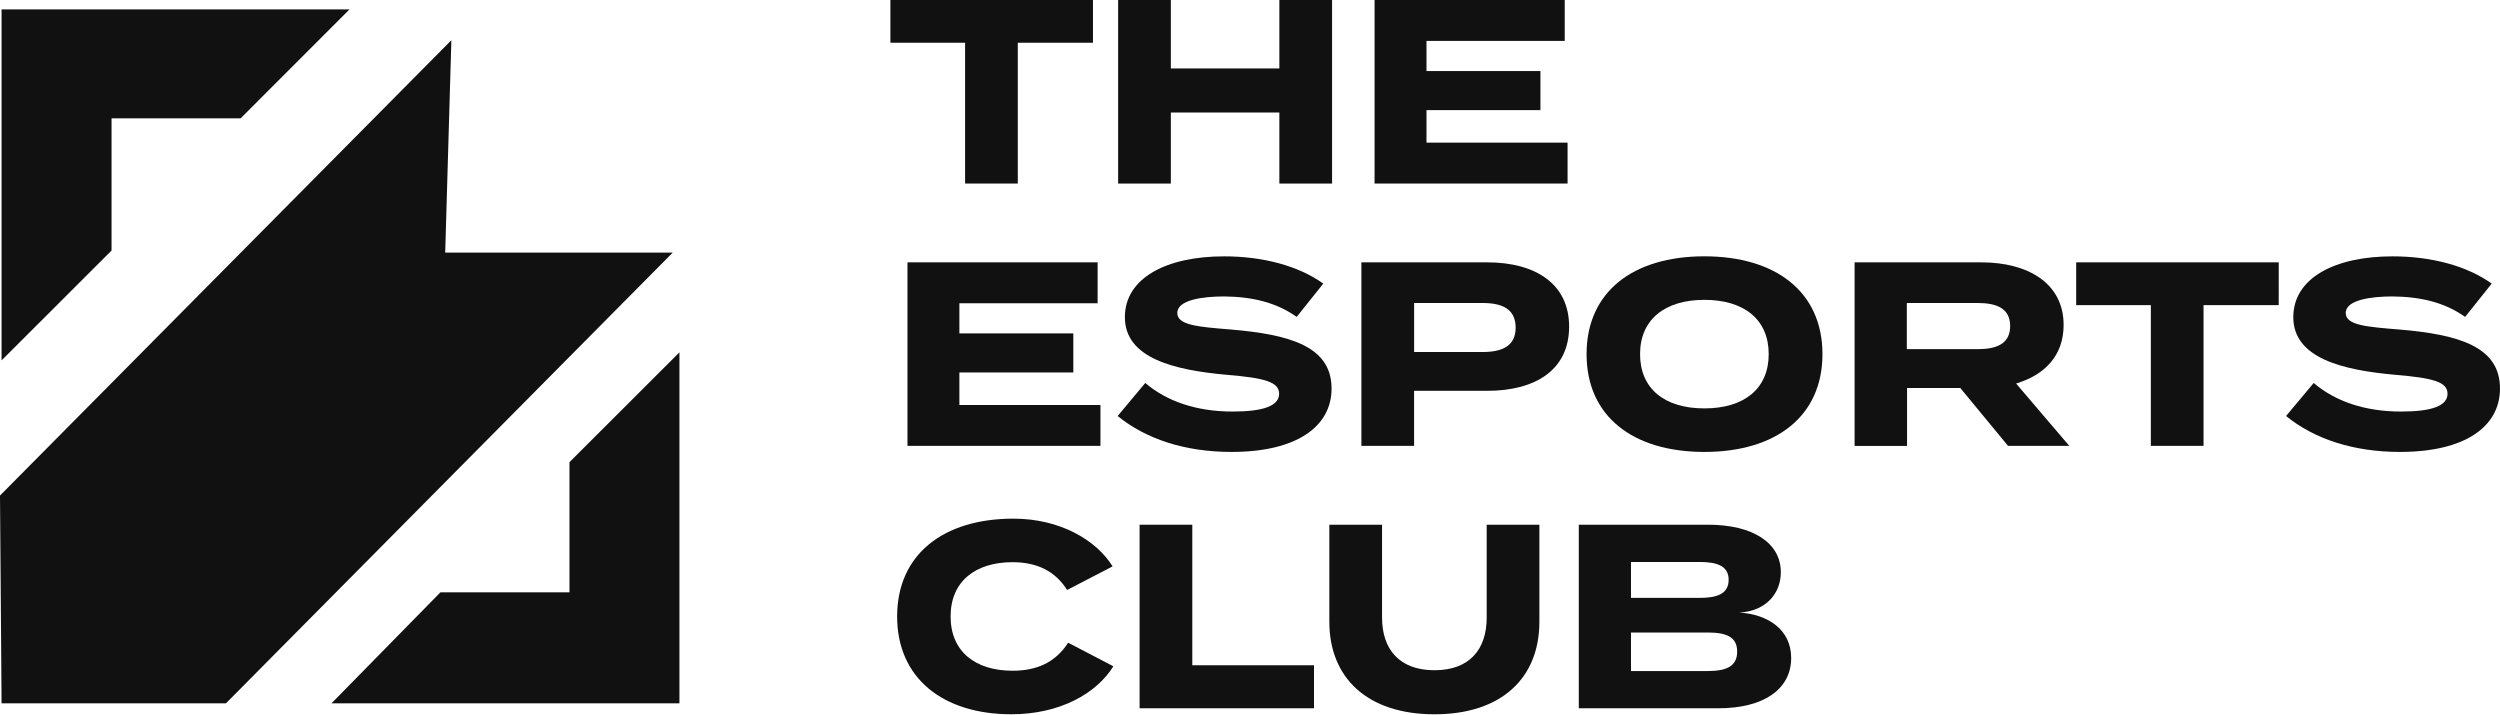
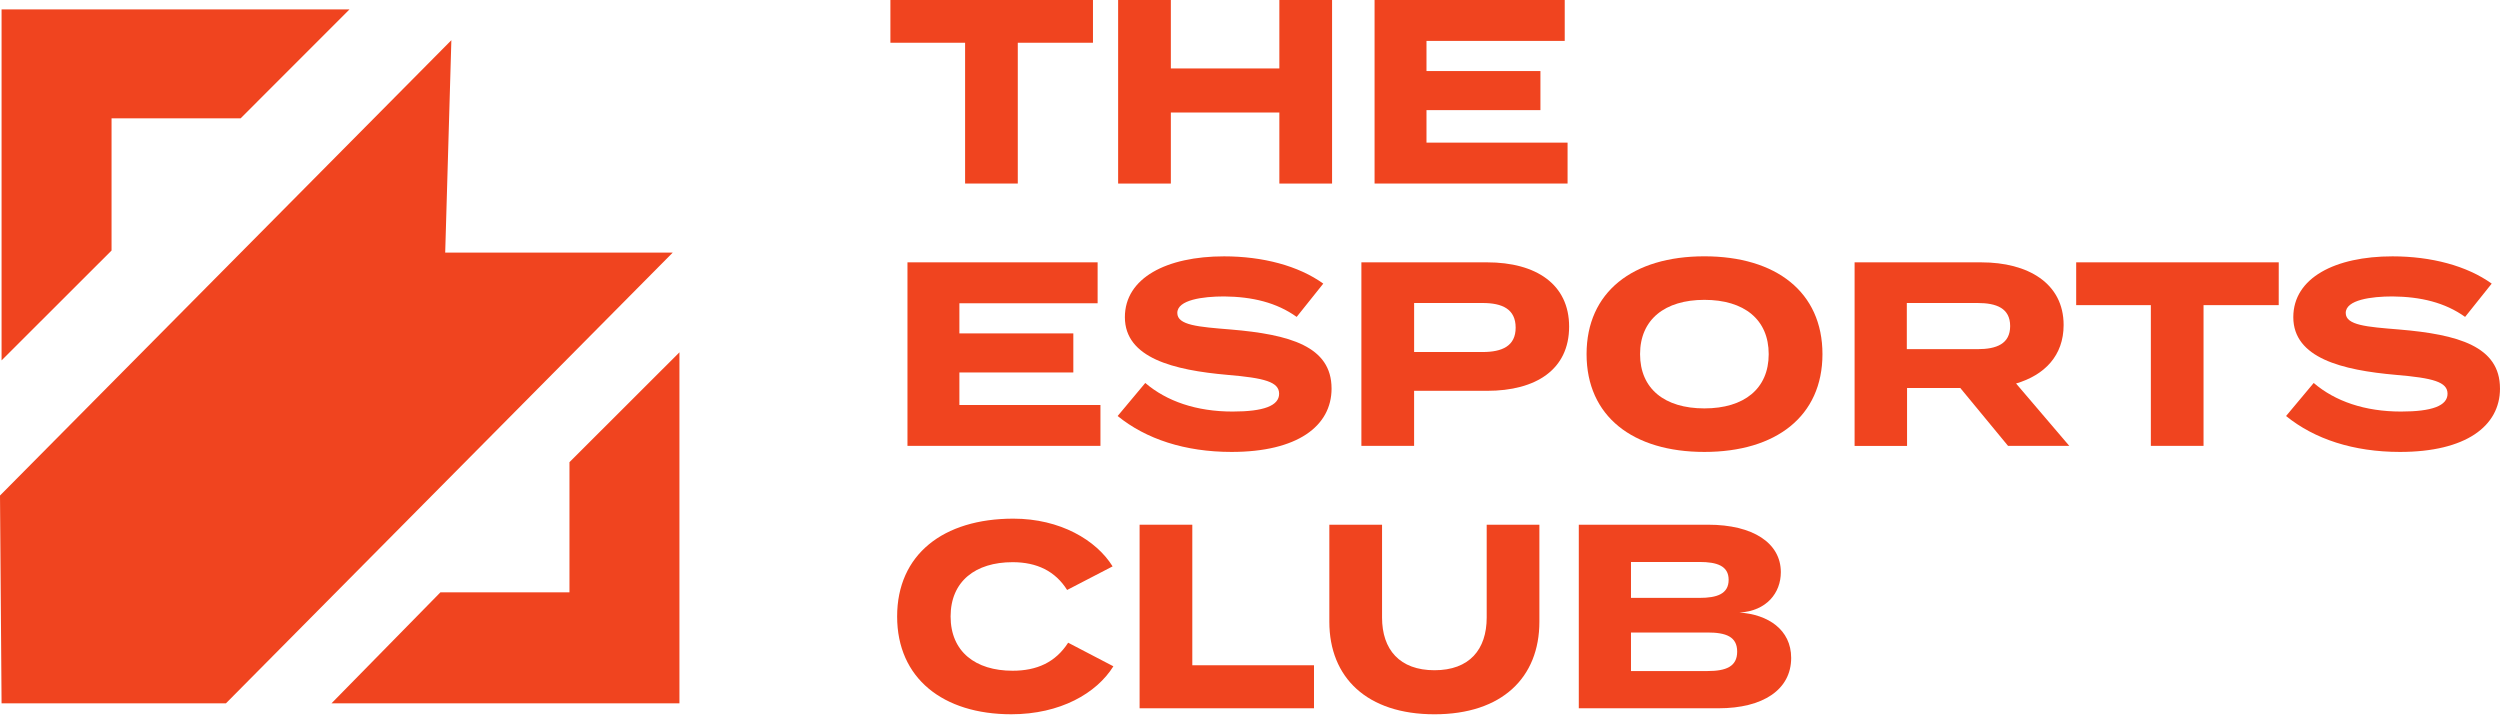
<svg xmlns="http://www.w3.org/2000/svg" width="245" height="70" viewBox="0 0 245 70" fill="none">
-   <path d="M107.111 4.189H99.743V17.987H94.58V4.189H87.26V0H107.111V4.189Z" fill="#111111" />
-   <path d="M130.543 0V17.989H125.377V11.026H114.743V17.989H109.577V0H114.743V6.708H125.377V0H130.543Z" fill="#111111" />
-   <path d="M153.622 13.978V17.987H134.708V0H153.343V4.009H139.796V6.963H150.962V10.792H139.796V13.978H153.622Z" fill="#111111" />
-   <path d="M107.844 39.689V43.698H88.932V25.709H107.567V29.718H94.02V32.672H105.186V36.501H94.02V39.687L107.844 39.689Z" fill="#111111" />
-   <path d="M130.494 38.071C130.494 41.774 127.127 44.289 120.694 44.289C116.136 44.289 112.313 43.031 109.529 40.769L112.237 37.531C114.34 39.329 117.251 40.332 120.796 40.332C123.834 40.332 125.354 39.766 125.354 38.586C125.354 37.429 123.935 37.043 120.289 36.737C115.022 36.274 110.238 35.091 110.238 31.082C110.238 27.228 114.34 25.122 119.96 25.122C123.758 25.122 127.251 26.047 129.681 27.794L127.074 31.057C125.098 29.642 122.719 29.077 119.96 29.051C117.884 29.051 115.376 29.383 115.376 30.669C115.376 31.877 117.428 32.032 120.593 32.289C126.392 32.777 130.492 33.934 130.492 38.069L130.494 38.071Z" fill="#111111" />
-   <path d="M153.774 32.006C153.774 36.194 150.558 38.301 145.722 38.301H138.582V43.698H133.416V25.709H145.722C150.558 25.709 153.774 27.871 153.774 32.006ZM148.534 32.109C148.534 30.283 147.216 29.694 145.293 29.694H138.584V34.498H145.293C147.219 34.498 148.534 33.908 148.534 32.109Z" fill="#111111" />
-   <path d="M155.484 34.705C155.484 28.614 160.014 25.119 167.029 25.119C174.045 25.119 178.601 28.614 178.601 34.705C178.601 40.797 174.043 44.289 167.029 44.289C160.016 44.289 155.484 40.795 155.484 34.705ZM173.333 34.705C173.333 31.312 170.929 29.385 167.029 29.385C163.156 29.385 160.726 31.312 160.726 34.705C160.726 38.099 163.132 40.023 167.029 40.023C170.927 40.023 173.333 38.097 173.333 34.705Z" fill="#111111" />
-   <path d="M196.792 43.7L192.108 38.022H186.891V43.7H181.75V25.711H194.183C198.716 25.711 202.235 27.74 202.235 31.852C202.235 34.858 200.362 36.76 197.575 37.583L202.792 43.698H196.79L196.792 43.7ZM193.805 34.217C195.652 34.217 196.995 33.705 196.995 31.954C196.995 30.204 195.652 29.694 193.805 29.694H186.868V34.215H193.805V34.217Z" fill="#111111" />
-   <path d="M223.314 29.9H215.947V43.698H210.783V29.9H203.466V25.711H223.317L223.314 29.9Z" fill="#111111" />
-   <path d="M245 38.071C245 41.774 241.633 44.289 235.2 44.289C230.642 44.289 226.819 43.031 224.034 40.769L226.743 37.531C228.846 39.329 231.757 40.332 235.301 40.332C238.339 40.332 239.859 39.766 239.859 38.586C239.859 37.429 238.441 37.043 234.795 36.737C229.528 36.274 224.744 35.091 224.744 31.082C224.744 27.228 228.846 25.122 234.465 25.122C238.263 25.122 241.757 26.047 244.187 27.794L241.58 31.057C239.604 29.642 237.225 29.077 234.465 29.051C232.39 29.051 229.882 29.383 229.882 30.669C229.882 31.877 231.934 32.032 235.099 32.289C240.898 32.777 244.998 33.934 244.998 38.069L245 38.071Z" fill="#111111" />
-   <path d="M104.679 62.985L109.111 65.297C107.466 67.943 103.896 69.998 99.11 69.998C92.426 69.998 87.919 66.478 87.919 60.414C87.919 54.351 92.426 50.828 99.313 50.828C103.896 50.828 107.441 52.934 109.035 55.505L104.578 57.817C103.413 55.968 101.616 55.094 99.235 55.094C95.589 55.094 93.159 56.971 93.159 60.414C93.159 63.857 95.589 65.732 99.235 65.732C101.614 65.732 103.438 64.911 104.679 62.985Z" fill="#111111" />
-   <path d="M128.772 65.196V69.411H111.68V51.422H116.846V65.196H128.772Z" fill="#111111" />
-   <path d="M150.86 51.422V60.931C150.86 66.405 147.189 70 140.579 70C133.969 70 130.275 66.403 130.275 60.931V51.422H135.441V60.519C135.441 63.654 137.161 65.683 140.581 65.683C144.001 65.683 145.696 63.654 145.696 60.519V51.422H150.862H150.86Z" fill="#111111" />
-   <path d="M175.535 64.476C175.535 67.585 172.774 69.411 168.419 69.411H154.722V51.422H167.407C171.763 51.422 174.522 53.196 174.522 56.073C174.522 58.102 173.129 59.876 170.471 60.031C173.255 60.211 175.535 61.702 175.535 64.476ZM159.837 58.593H166.546C168.267 58.593 169.407 58.205 169.407 56.819C169.407 55.456 168.267 55.073 166.546 55.073H159.837V58.593ZM170.243 63.859C170.243 62.394 169.153 61.985 167.331 61.985H159.837V65.762H167.331C169.155 65.762 170.243 65.325 170.243 63.859Z" fill="#111111" />
-   <path d="M43.63 24.752H65.931L22.144 68.924H0.154L0 48.563L44.234 3.94L43.63 24.752Z" fill="#111111" />
-   <path d="M66.585 68.924H32.488L43.159 58.051H55.807V45.293L66.585 34.527V68.924Z" fill="#111111" />
-   <path d="M23.58 11.596H10.932V24.552L0.154 35.318V0.921H34.251L23.58 11.596Z" fill="#111111" />
+   <path d="M107.111 4.189H99.743V17.987H94.58V4.189H87.26V0H107.111V4.189Z" fill="#f0441f" />
+   <path d="M130.543 0V17.989H125.377V11.026H114.743V17.989H109.577V0H114.743V6.708H125.377V0H130.543Z" fill="#f0441f" />
+   <path d="M153.622 13.978V17.987H134.708V0H153.343V4.009H139.796V6.963H150.962V10.792H139.796V13.978H153.622Z" fill="#f0441f" />
+   <path d="M107.844 39.689V43.698H88.932V25.709H107.567V29.718H94.02V32.672H105.186V36.501H94.02V39.687L107.844 39.689Z" fill="#f0441f" />
+   <path d="M130.494 38.071C130.494 41.774 127.127 44.289 120.694 44.289C116.136 44.289 112.313 43.031 109.529 40.769L112.237 37.531C114.34 39.329 117.251 40.332 120.796 40.332C123.834 40.332 125.354 39.766 125.354 38.586C125.354 37.429 123.935 37.043 120.289 36.737C115.022 36.274 110.238 35.091 110.238 31.082C110.238 27.228 114.34 25.122 119.96 25.122C123.758 25.122 127.251 26.047 129.681 27.794L127.074 31.057C125.098 29.642 122.719 29.077 119.96 29.051C117.884 29.051 115.376 29.383 115.376 30.669C115.376 31.877 117.428 32.032 120.593 32.289C126.392 32.777 130.492 33.934 130.492 38.069L130.494 38.071Z" fill="#f0441f" />
+   <path d="M153.774 32.006C153.774 36.194 150.558 38.301 145.722 38.301H138.582V43.698H133.416V25.709H145.722C150.558 25.709 153.774 27.871 153.774 32.006ZM148.534 32.109C148.534 30.283 147.216 29.694 145.293 29.694H138.584V34.498H145.293C147.219 34.498 148.534 33.908 148.534 32.109Z" fill="#f0441f" />
+   <path d="M155.484 34.705C155.484 28.614 160.014 25.119 167.029 25.119C174.045 25.119 178.601 28.614 178.601 34.705C178.601 40.797 174.043 44.289 167.029 44.289C160.016 44.289 155.484 40.795 155.484 34.705ZM173.333 34.705C173.333 31.312 170.929 29.385 167.029 29.385C163.156 29.385 160.726 31.312 160.726 34.705C160.726 38.099 163.132 40.023 167.029 40.023C170.927 40.023 173.333 38.097 173.333 34.705Z" fill="#f0441f" />
+   <path d="M196.792 43.7L192.108 38.022H186.891V43.7H181.75V25.711H194.183C198.716 25.711 202.235 27.74 202.235 31.852C202.235 34.858 200.362 36.76 197.575 37.583L202.792 43.698H196.79L196.792 43.7ZM193.805 34.217C195.652 34.217 196.995 33.705 196.995 31.954C196.995 30.204 195.652 29.694 193.805 29.694H186.868V34.215H193.805V34.217Z" fill="#f0441f" />
+   <path d="M223.314 29.9H215.947V43.698H210.783V29.9H203.466V25.711H223.317L223.314 29.9Z" fill="#f0441f" />
+   <path d="M245 38.071C245 41.774 241.633 44.289 235.2 44.289C230.642 44.289 226.819 43.031 224.034 40.769L226.743 37.531C228.846 39.329 231.757 40.332 235.301 40.332C238.339 40.332 239.859 39.766 239.859 38.586C239.859 37.429 238.441 37.043 234.795 36.737C229.528 36.274 224.744 35.091 224.744 31.082C224.744 27.228 228.846 25.122 234.465 25.122C238.263 25.122 241.757 26.047 244.187 27.794L241.58 31.057C239.604 29.642 237.225 29.077 234.465 29.051C232.39 29.051 229.882 29.383 229.882 30.669C229.882 31.877 231.934 32.032 235.099 32.289C240.898 32.777 244.998 33.934 244.998 38.069L245 38.071Z" fill="#f0441f" />
+   <path d="M104.679 62.985L109.111 65.297C107.466 67.943 103.896 69.998 99.11 69.998C92.426 69.998 87.919 66.478 87.919 60.414C87.919 54.351 92.426 50.828 99.313 50.828C103.896 50.828 107.441 52.934 109.035 55.505L104.578 57.817C103.413 55.968 101.616 55.094 99.235 55.094C95.589 55.094 93.159 56.971 93.159 60.414C93.159 63.857 95.589 65.732 99.235 65.732C101.614 65.732 103.438 64.911 104.679 62.985Z" fill="#f0441f" />
+   <path d="M128.772 65.196V69.411H111.68V51.422H116.846V65.196H128.772Z" fill="#f0441f" />
+   <path d="M150.86 51.422V60.931C150.86 66.405 147.189 70 140.579 70C133.969 70 130.275 66.403 130.275 60.931V51.422H135.441V60.519C135.441 63.654 137.161 65.683 140.581 65.683C144.001 65.683 145.696 63.654 145.696 60.519V51.422H150.862H150.86Z" fill="#f0441f" />
+   <path d="M175.535 64.476C175.535 67.585 172.774 69.411 168.419 69.411H154.722V51.422H167.407C171.763 51.422 174.522 53.196 174.522 56.073C174.522 58.102 173.129 59.876 170.471 60.031C173.255 60.211 175.535 61.702 175.535 64.476ZM159.837 58.593H166.546C168.267 58.593 169.407 58.205 169.407 56.819C169.407 55.456 168.267 55.073 166.546 55.073H159.837V58.593ZM170.243 63.859C170.243 62.394 169.153 61.985 167.331 61.985H159.837V65.762H167.331C169.155 65.762 170.243 65.325 170.243 63.859Z" fill="#f0441f" />
+   <path d="M43.63 24.752H65.931L22.144 68.924H0.154L0 48.563L44.234 3.94L43.63 24.752Z" fill="#f0441f" />
+   <path d="M66.585 68.924H32.488L43.159 58.051H55.807V45.293L66.585 34.527V68.924Z" fill="#f0441f" />
+   <path d="M23.58 11.596H10.932V24.552L0.154 35.318V0.921H34.251L23.58 11.596Z" fill="#f0441f" />
</svg>
